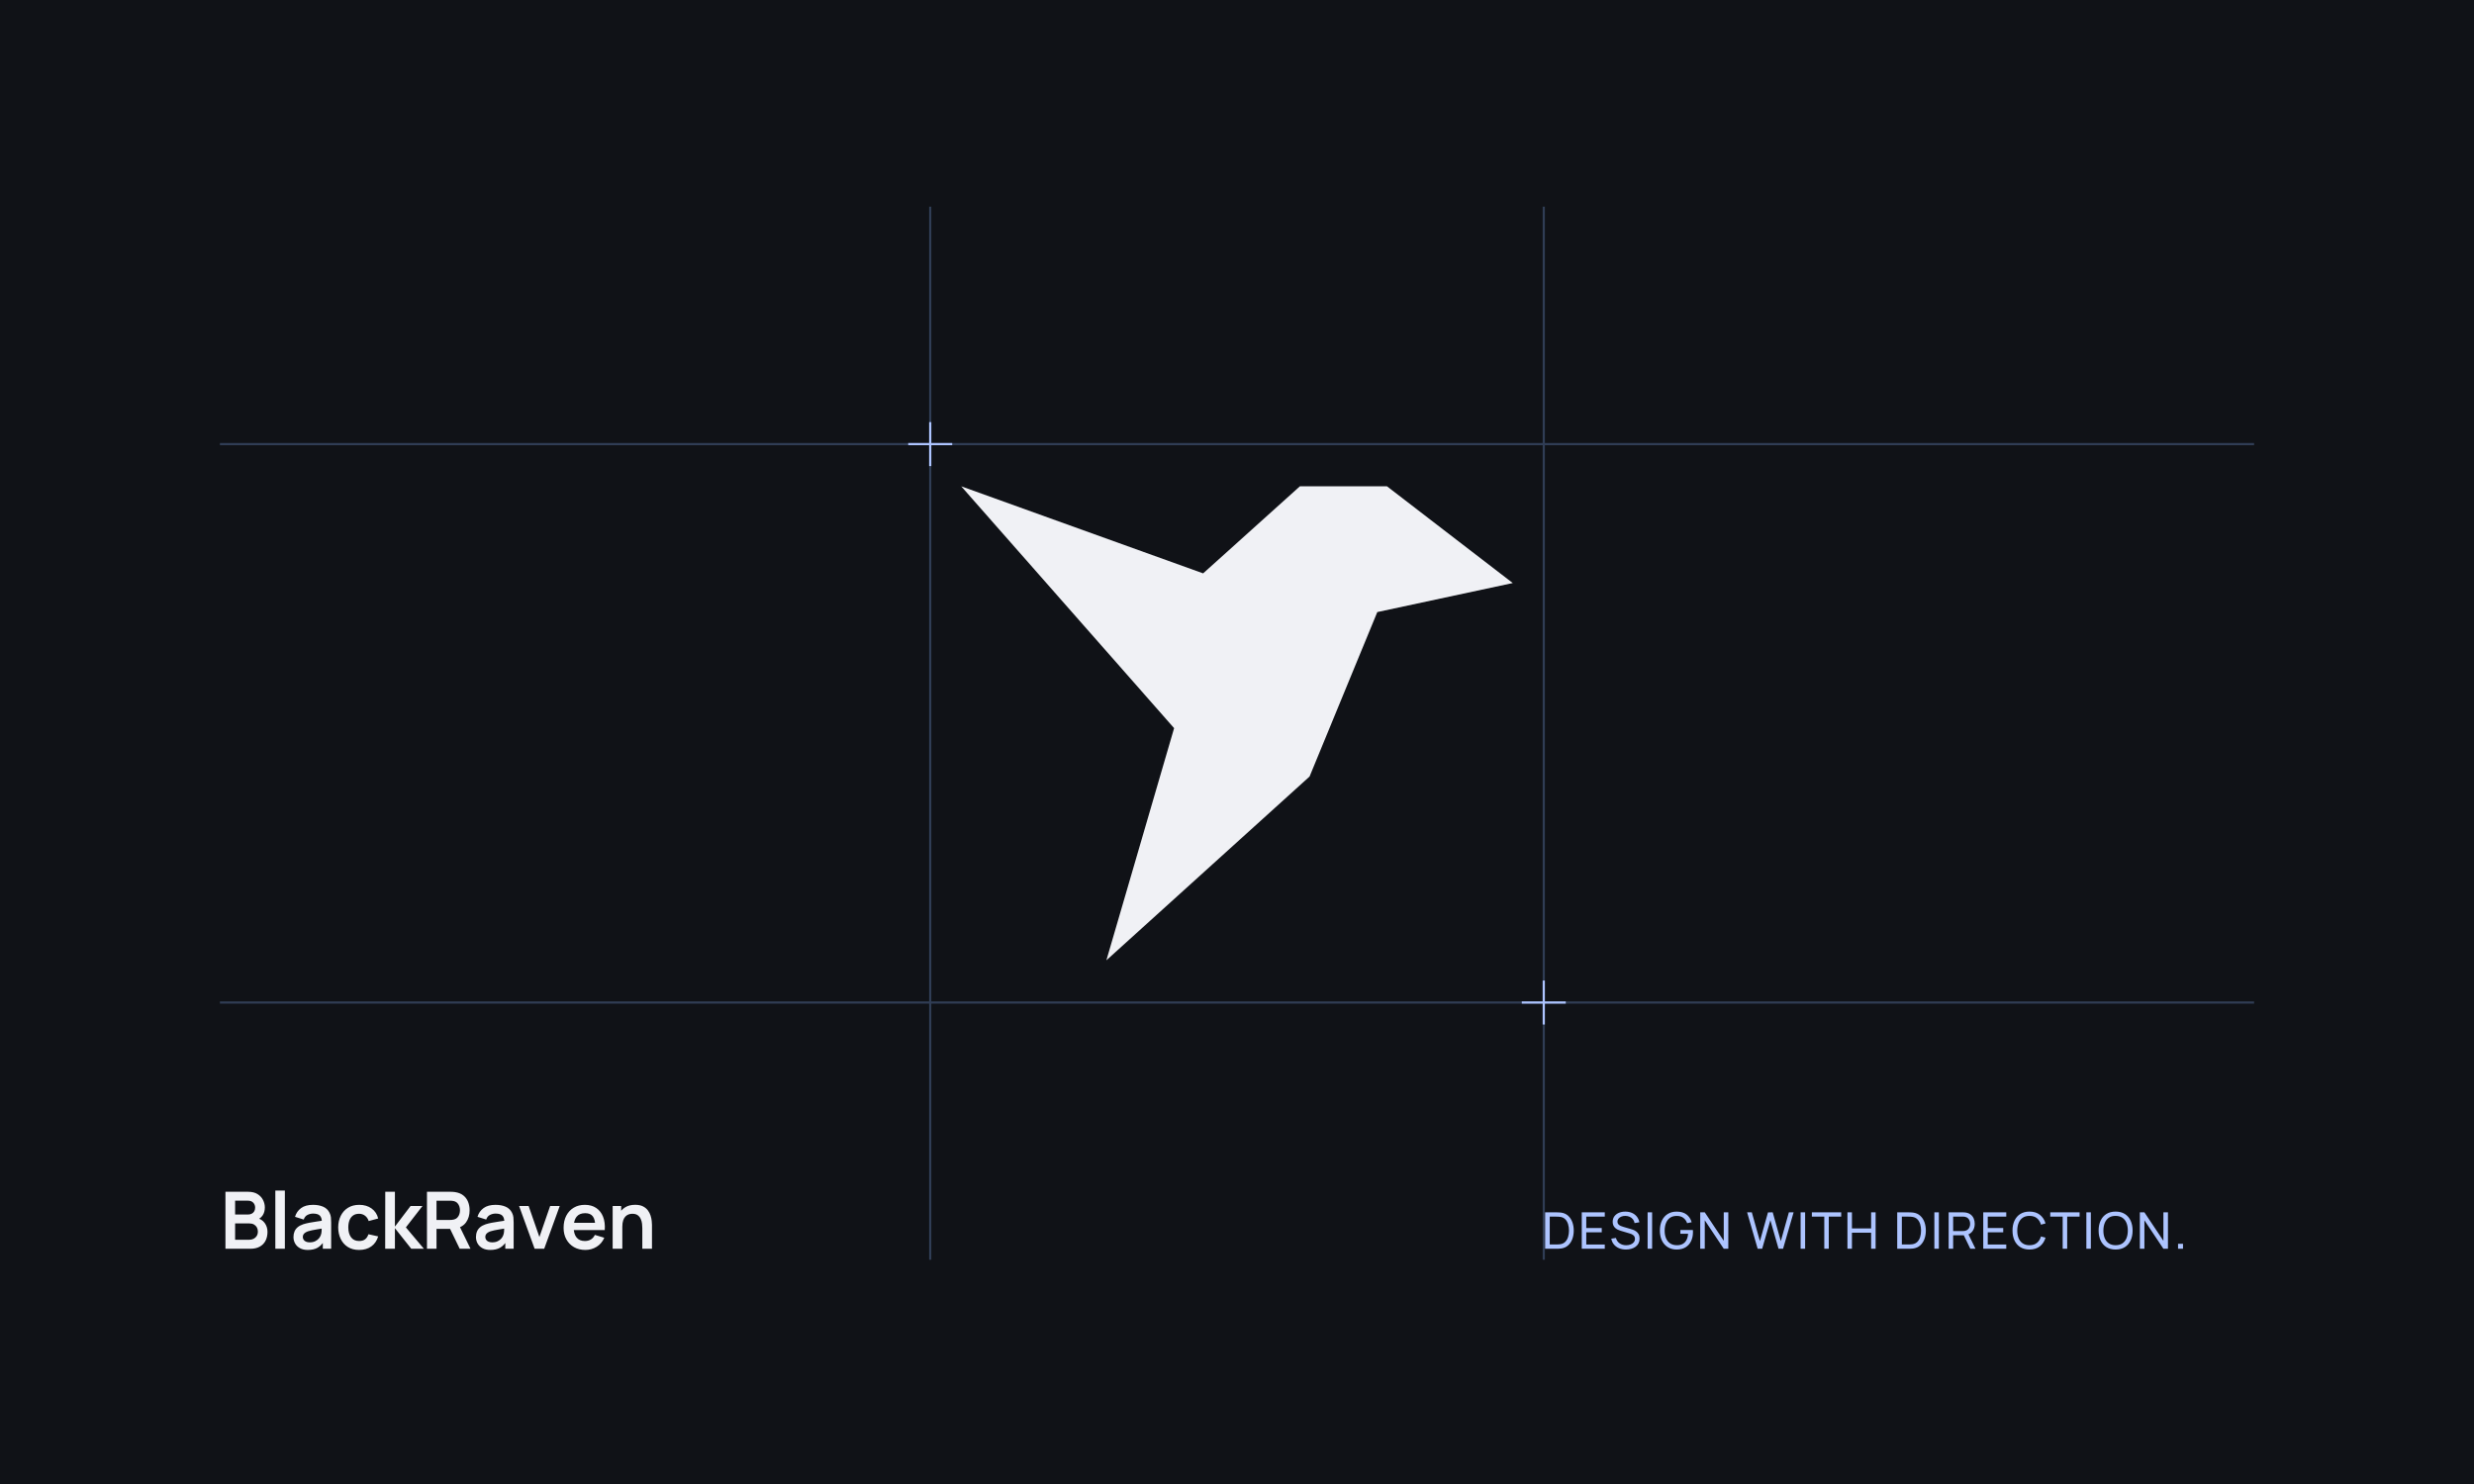
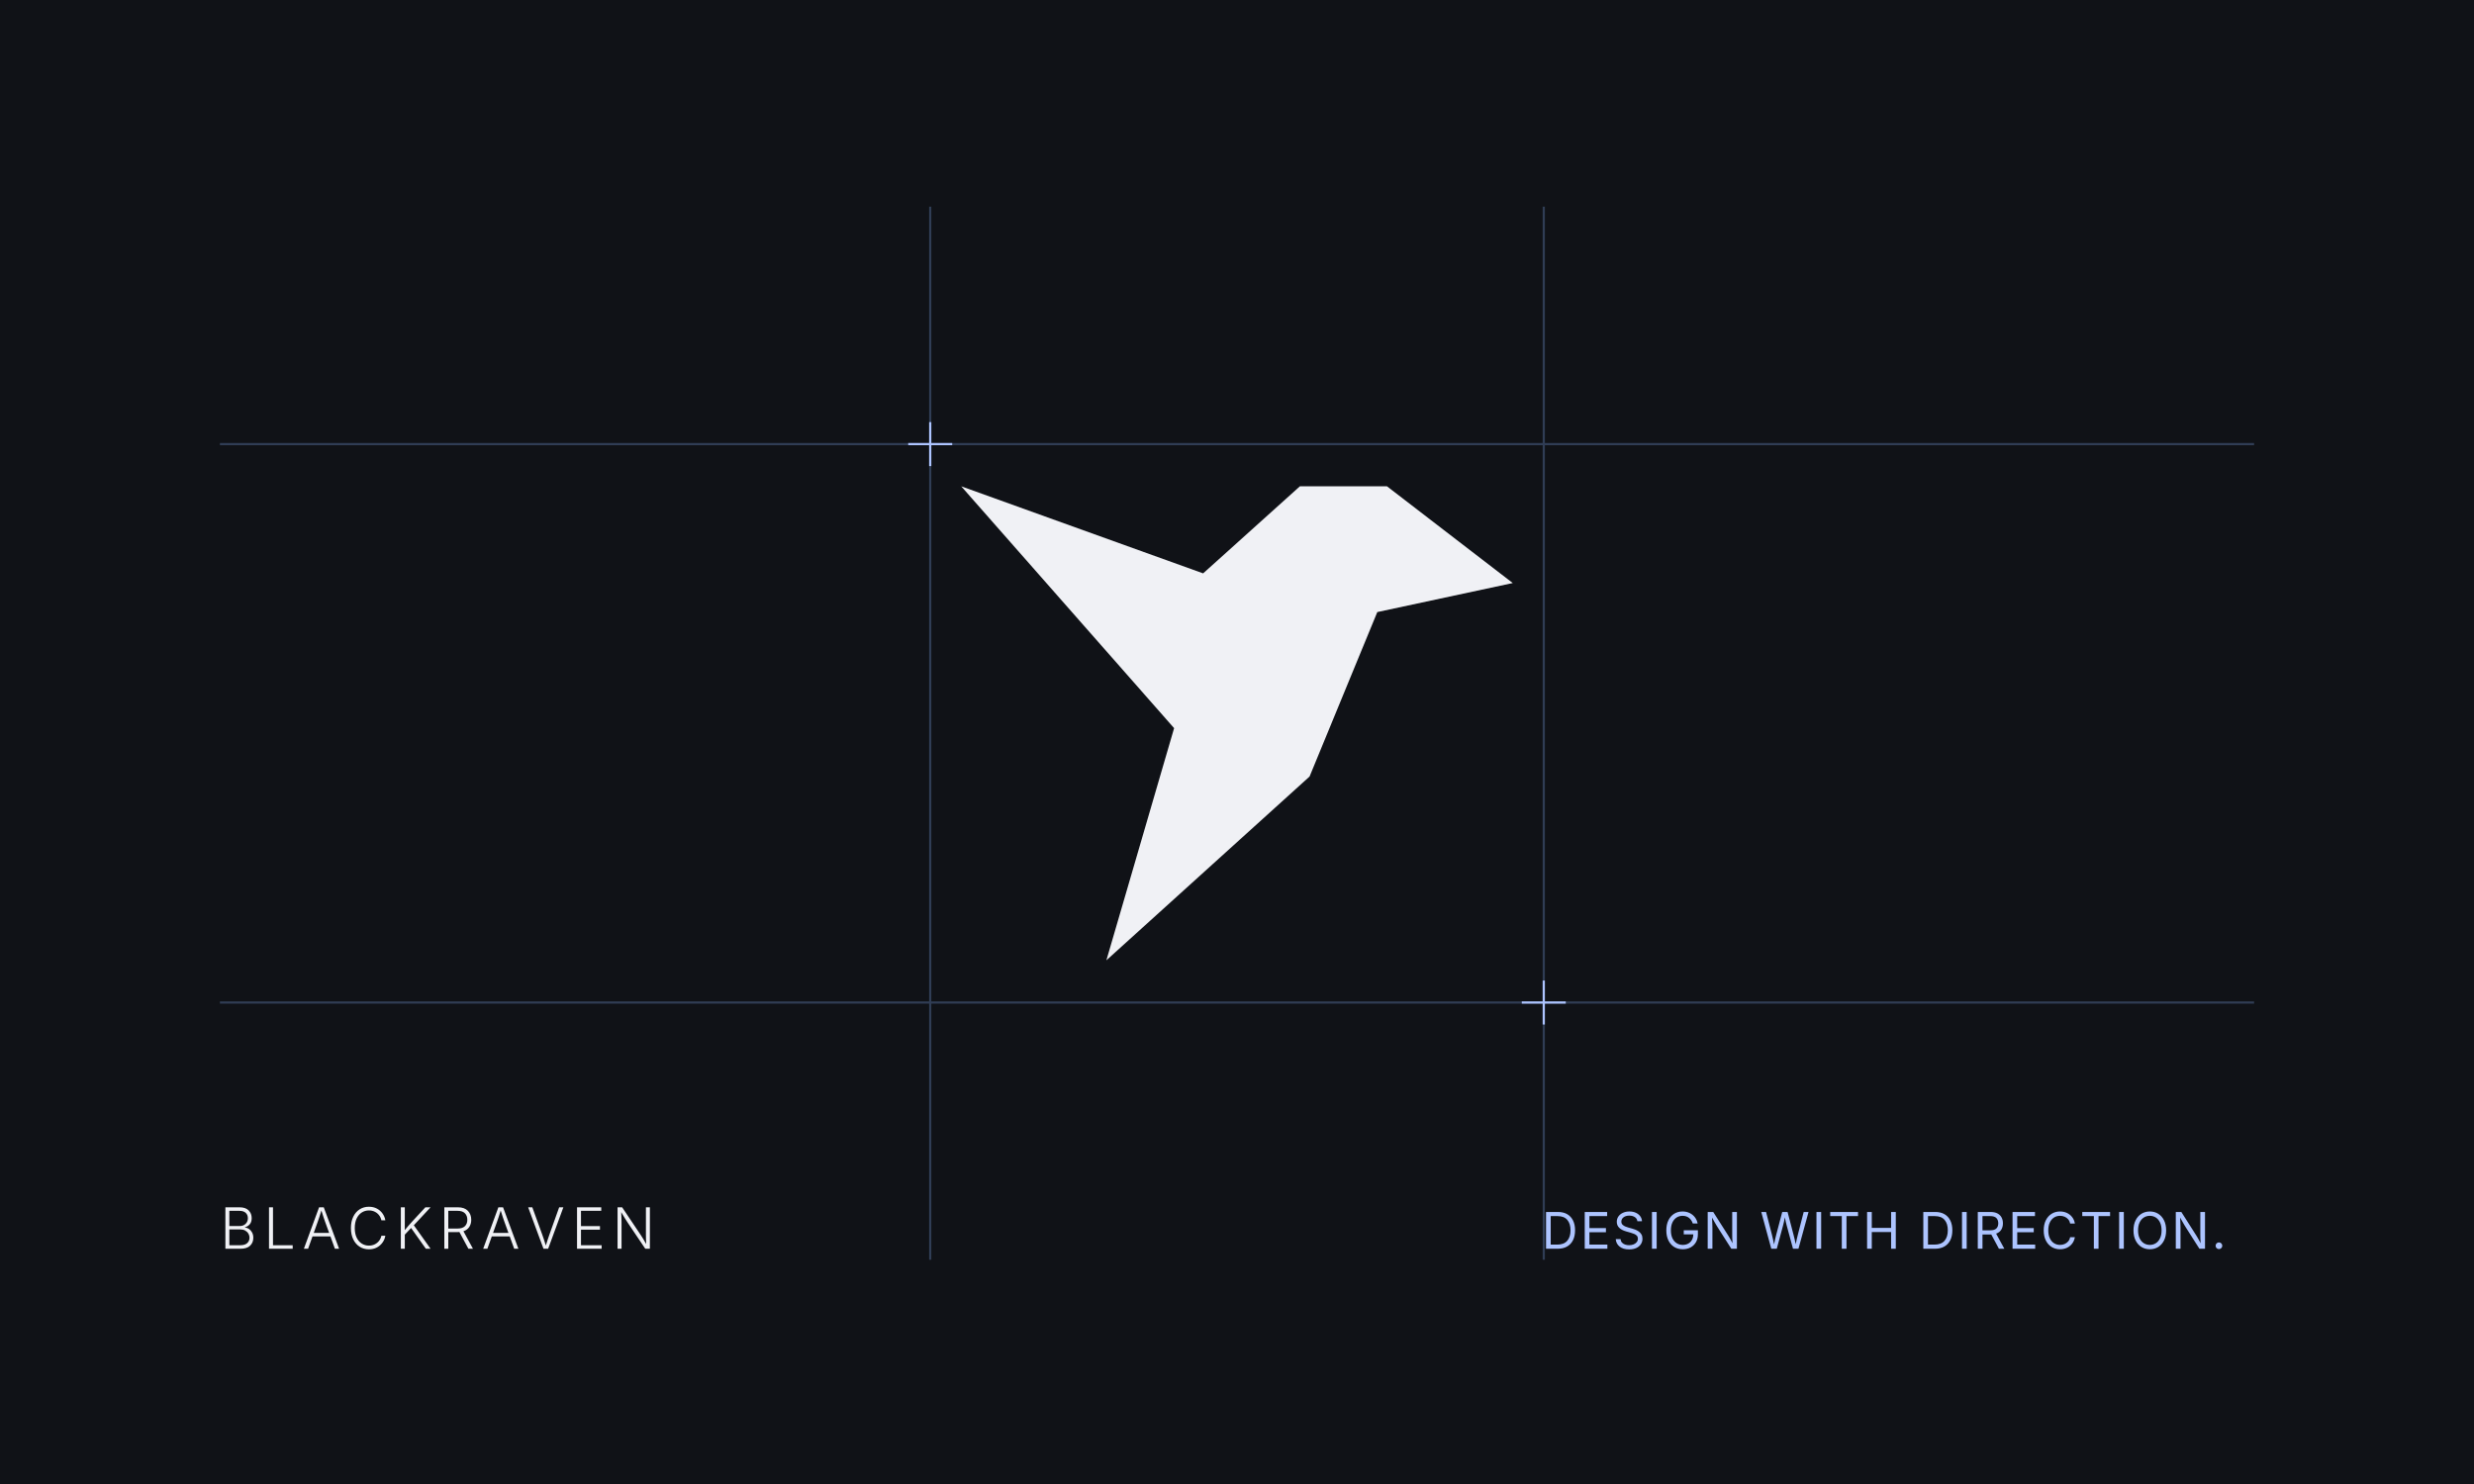
<svg xmlns="http://www.w3.org/2000/svg" width="1125" height="675" viewBox="0 0 1125 675" role="img" aria-label="By design business card front">
  <rect x="0" y="0" width="1125" height="675" rx="0" fill="#101217" />
  <path d="M100 202L1025 202" fill="none" stroke="#303D55" stroke-width="1" />
  <path d="M100 456L1025 456" fill="none" stroke="#303D55" stroke-width="1" />
  <path d="M423 94L423 573" fill="none" stroke="#303D55" stroke-width="1" />
  <path d="M702 94L702 573" fill="none" stroke="#303D55" stroke-width="1" />
  <path d="M413 202L433 202" fill="none" stroke="#ADC4FF" stroke-width="1" />
  <path d="M423 192L423 212" fill="none" stroke="#ADC4FF" stroke-width="1" />
  <path d="M692 456L712 456" fill="none" stroke="#ADC4FF" stroke-width="1" />
  <path d="M702 446L702 466" fill="none" stroke="#ADC4FF" stroke-width="1" />
  <path d="M437.1 221.2L547.1 260.8L591.1 221.2L630.7 221.2L687.9 265.2L626.3 278.4L595.5 353.2L503.1 436.8L533.9 331.2Z" fill="#F0F1F5" />
-   <path d="M113.842 568L102.52 568L102.52 542.08L112.798 542.08Q115.426 542.08 117.109 543.133Q118.792 544.186 119.611 545.824Q120.43 547.462 120.43 549.208L120.43 549.208Q120.43 551.35 119.413 552.844Q118.396 554.338 116.65 554.86L116.65 554.86L116.65 553.96Q119.098 554.518 120.367 556.282Q121.636 558.046 121.636 560.296L121.636 560.296Q121.636 562.6 120.754 564.328Q119.872 566.056 118.135 567.028Q116.398 568 113.842 568L113.842 568ZM106.912 556.48L106.912 563.914L113.302 563.914Q114.436 563.914 115.336 563.455Q116.236 562.996 116.749 562.159Q117.262 561.322 117.262 560.17L117.262 560.17Q117.262 559.126 116.812 558.298Q116.362 557.47 115.498 556.975Q114.634 556.48 113.428 556.48L113.428 556.48L106.912 556.48ZM106.912 546.13L106.912 552.43L112.744 552.43Q113.68 552.43 114.418 552.07Q115.156 551.71 115.588 551.008Q116.02 550.306 116.02 549.28L116.02 549.28Q116.02 547.93 115.156 547.03Q114.292 546.13 112.744 546.13L112.744 546.13L106.912 546.13ZM129.534 568L125.196 568L125.196 541.54L129.534 541.54L129.534 568ZM139.97 568.54L139.97 568.54Q137.864 568.54 136.406 567.739Q134.948 566.938 134.201 565.606Q133.454 564.274 133.454 562.672L133.454 562.672Q133.454 561.268 133.922 560.143Q134.39 559.018 135.362 558.199Q136.334 557.38 137.882 556.858L137.882 556.858Q139.052 556.48 140.627 556.174Q142.202 555.868 144.047 555.607Q145.892 555.346 147.908 555.04L147.908 555.04L146.36 555.922Q146.378 553.906 145.46 552.952Q144.542 551.998 142.364 551.998L142.364 551.998Q141.05 551.998 139.826 552.61Q138.602 553.222 138.116 554.716L138.116 554.716L134.156 553.474Q134.876 551.008 136.901 549.514Q138.926 548.02 142.364 548.02L142.364 548.02Q144.956 548.02 146.927 548.866Q148.898 549.712 149.852 551.638L149.852 551.638Q150.374 552.664 150.482 553.735Q150.59 554.806 150.59 556.066L150.59 556.066L150.59 568L146.792 568L146.792 563.788L147.422 564.472Q146.108 566.578 144.353 567.559Q142.598 568.54 139.97 568.54ZM140.834 565.084L140.834 565.084Q142.31 565.084 143.354 564.562Q144.398 564.04 145.019 563.284Q145.64 562.528 145.856 561.862L145.856 561.862Q146.198 561.034 146.243 559.963Q146.288 558.892 146.288 558.226L146.288 558.226L147.62 558.622Q145.658 558.928 144.254 559.162Q142.85 559.396 141.842 559.603Q140.834 559.81 140.06 560.062L140.06 560.062Q139.304 560.332 138.782 560.692Q138.26 561.052 137.981 561.52Q137.702 561.988 137.702 562.618L137.702 562.618Q137.702 563.338 138.062 563.887Q138.422 564.436 139.115 564.76Q139.808 565.084 140.834 565.084ZM163.312 568.54L163.312 568.54Q160.306 568.54 158.182 567.199Q156.058 565.858 154.933 563.536Q153.808 561.214 153.79 558.28L153.79 558.28Q153.808 555.292 154.969 552.979Q156.13 550.666 158.272 549.343Q160.414 548.02 163.366 548.02L163.366 548.02Q166.678 548.02 168.973 549.685Q171.268 551.35 171.97 554.23L171.97 554.23L167.65 555.4Q167.146 553.834 165.976 552.961Q164.806 552.088 163.312 552.088L163.312 552.088Q161.62 552.088 160.522 552.889Q159.424 553.69 158.902 555.094Q158.38 556.498 158.38 558.28L158.38 558.28Q158.38 561.052 159.622 562.762Q160.864 564.472 163.312 564.472L163.312 564.472Q165.04 564.472 166.039 563.68Q167.038 562.888 167.542 561.394L167.542 561.394L171.97 562.384Q171.07 565.354 168.82 566.947Q166.57 568.54 163.312 568.54ZM179.58 568L175.152 568L175.188 542.08L179.58 542.08L179.58 557.92L186.69 548.56L192.108 548.56L184.566 558.28L192.756 568L187.014 568L179.58 558.64L179.58 568ZM198.494 568L194.156 568L194.156 542.08L204.866 542.08Q205.244 542.08 205.838 542.107Q206.432 542.134 206.936 542.224L206.936 542.224Q209.186 542.566 210.653 543.718Q212.12 544.87 212.831 546.625Q213.542 548.38 213.542 550.522L213.542 550.522Q213.542 553.69 211.94 555.967Q210.338 558.244 207.026 558.784L207.026 558.784L205.172 558.946L198.494 558.946L198.494 568ZM213.956 568L209.042 568L203.93 557.452L208.34 556.48L213.956 568ZM198.494 546.148L198.494 554.896L204.686 554.896Q205.046 554.896 205.496 554.86Q205.946 554.824 206.324 554.716L206.324 554.716Q207.404 554.446 208.025 553.762Q208.646 553.078 208.907 552.214Q209.168 551.35 209.168 550.522L209.168 550.522Q209.168 549.694 208.907 548.821Q208.646 547.948 208.025 547.264Q207.404 546.58 206.324 546.31L206.324 546.31Q205.946 546.202 205.496 546.175Q205.046 546.148 204.686 546.148L204.686 546.148L198.494 546.148ZM222.952 568.54L222.952 568.54Q220.846 568.54 219.388 567.739Q217.93 566.938 217.183 565.606Q216.436 564.274 216.436 562.672L216.436 562.672Q216.436 561.268 216.904 560.143Q217.372 559.018 218.344 558.199Q219.316 557.38 220.864 556.858L220.864 556.858Q222.034 556.48 223.609 556.174Q225.184 555.868 227.029 555.607Q228.874 555.346 230.89 555.04L230.89 555.04L229.342 555.922Q229.36 553.906 228.442 552.952Q227.524 551.998 225.346 551.998L225.346 551.998Q224.032 551.998 222.808 552.61Q221.584 553.222 221.098 554.716L221.098 554.716L217.138 553.474Q217.858 551.008 219.883 549.514Q221.908 548.02 225.346 548.02L225.346 548.02Q227.938 548.02 229.909 548.866Q231.88 549.712 232.834 551.638L232.834 551.638Q233.356 552.664 233.464 553.735Q233.572 554.806 233.572 556.066L233.572 556.066L233.572 568L229.774 568L229.774 563.788L230.404 564.472Q229.09 566.578 227.335 567.559Q225.58 568.54 222.952 568.54ZM223.816 565.084L223.816 565.084Q225.292 565.084 226.336 564.562Q227.38 564.04 228.001 563.284Q228.622 562.528 228.838 561.862L228.838 561.862Q229.18 561.034 229.225 559.963Q229.27 558.892 229.27 558.226L229.27 558.226L230.602 558.622Q228.64 558.928 227.236 559.162Q225.832 559.396 224.824 559.603Q223.816 559.81 223.042 560.062L223.042 560.062Q222.286 560.332 221.764 560.692Q221.242 561.052 220.963 561.52Q220.684 561.988 220.684 562.618L220.684 562.618Q220.684 563.338 221.044 563.887Q221.404 564.436 222.097 564.76Q222.79 565.084 223.816 565.084ZM247.464 568L243.108 568L236.052 548.56L240.39 548.56L245.286 562.654L250.164 548.56L254.52 548.56L247.464 568ZM266.198 568.54L266.198 568.54Q263.246 568.54 261.014 567.262Q258.782 565.984 257.531 563.716Q256.28 561.448 256.28 558.496L256.28 558.496Q256.28 555.31 257.504 552.961Q258.728 550.612 260.906 549.316Q263.084 548.02 265.946 548.02L265.946 548.02Q268.97 548.02 271.085 549.433Q273.2 550.846 274.226 553.42Q275.252 555.994 275 559.486L275 559.486L270.698 559.486L270.698 557.902Q270.68 554.734 269.582 553.276Q268.484 551.818 266.126 551.818L266.126 551.818Q263.462 551.818 262.166 553.465Q260.87 555.112 260.87 558.28L260.87 558.28Q260.87 561.232 262.166 562.852Q263.462 564.472 265.946 564.472L265.946 564.472Q267.548 564.472 268.709 563.761Q269.87 563.05 270.5 561.7L270.5 561.7L274.784 562.996Q273.668 565.624 271.337 567.082Q269.006 568.54 266.198 568.54ZM272.876 559.486L259.502 559.486L259.502 556.21L272.876 556.21L272.876 559.486ZM296.47 568L292.078 568L292.078 558.64Q292.078 557.722 291.952 556.606Q291.826 555.49 291.367 554.455Q290.908 553.42 289.999 552.754Q289.09 552.088 287.542 552.088L287.542 552.088Q286.714 552.088 285.904 552.358Q285.094 552.628 284.437 553.285Q283.78 553.942 283.384 555.085Q282.988 556.228 282.988 558.01L282.988 558.01L280.414 556.912Q280.414 554.428 281.377 552.412Q282.34 550.396 284.212 549.199Q286.084 548.002 288.82 548.002L288.82 548.002Q290.98 548.002 292.384 548.722Q293.788 549.442 294.616 550.558Q295.444 551.674 295.84 552.934Q296.236 554.194 296.353 555.319Q296.47 556.444 296.47 557.146L296.47 557.146L296.47 568ZM282.988 568L278.596 568L278.596 548.56L282.466 548.56L282.466 554.59L282.988 554.59L282.988 568Z" fill="#F0F1F5" />
-   <path d="M707.716 568L702.61 568L702.61 551.44L707.716 551.44Q707.969 551.44 708.602 551.452Q709.234 551.463 709.809 551.544L709.809 551.544Q711.73 551.797 713.023 552.941Q714.317 554.085 714.973 555.845Q715.628 557.604 715.628 559.72L715.628 559.72Q715.628 561.836 714.973 563.596Q714.317 565.355 713.023 566.499Q711.73 567.644 709.809 567.897L709.809 567.897Q709.234 567.966 708.596 567.983Q707.958 568 707.716 568L707.716 568ZM704.715 553.395L704.715 566.045L707.716 566.045Q708.153 566.045 708.694 566.016Q709.234 565.988 709.637 565.919L709.637 565.919Q710.994 565.666 711.833 564.78Q712.673 563.895 713.064 562.572Q713.455 561.25 713.455 559.72L713.455 559.72Q713.455 558.156 713.058 556.834Q712.661 555.511 711.822 554.637Q710.982 553.763 709.637 553.522L709.637 553.522Q709.234 553.441 708.682 553.418Q708.13 553.395 707.716 553.395L707.716 553.395L704.715 553.395ZM729.738 568L719.273 568L719.273 551.44L729.738 551.44L729.738 553.384L721.32 553.384L721.32 558.57L728.358 558.57L728.358 560.514L721.32 560.514L721.32 566.057L729.738 566.057L729.738 568ZM739.375 568.345L739.375 568.345Q737.615 568.345 736.206 567.747Q734.798 567.149 733.883 566.039Q732.969 564.93 732.693 563.412L732.693 563.412L734.809 563.078Q735.212 564.642 736.482 565.522Q737.753 566.402 739.478 566.402L739.478 566.402Q740.594 566.402 741.496 566.051Q742.399 565.7 742.928 565.045Q743.457 564.389 743.457 563.492L743.457 563.492Q743.457 562.94 743.267 562.543Q743.078 562.147 742.75 561.865Q742.422 561.583 742.008 561.388Q741.594 561.192 741.146 561.066L741.146 561.066L736.925 559.812Q736.235 559.605 735.591 559.289Q734.947 558.973 734.441 558.495Q733.935 558.018 733.636 557.345Q733.337 556.673 733.337 555.753L733.337 555.753Q733.337 554.281 734.102 553.24Q734.867 552.199 736.178 551.647Q737.489 551.095 739.133 551.107L739.133 551.107Q740.801 551.118 742.117 551.699Q743.434 552.28 744.302 553.361Q745.171 554.442 745.47 555.948L745.47 555.948L743.296 556.328Q743.124 555.316 742.531 554.585Q741.939 553.855 741.054 553.458Q740.168 553.062 739.11 553.05L739.11 553.05Q738.098 553.039 737.282 553.372Q736.465 553.706 735.982 554.298Q735.499 554.89 735.499 555.661L735.499 555.661Q735.499 556.42 735.936 556.885Q736.373 557.351 737.011 557.621Q737.65 557.892 738.259 558.064L738.259 558.064L741.41 558.973Q741.951 559.122 742.658 559.387Q743.365 559.651 744.032 560.128Q744.699 560.606 745.136 561.393Q745.573 562.181 745.573 563.377L745.573 563.377Q745.573 564.573 745.096 565.505Q744.619 566.436 743.768 567.063Q742.917 567.69 741.79 568.017Q740.663 568.345 739.375 568.345ZM751.265 568L749.218 568L749.218 551.44L751.265 551.44L751.265 568ZM762.42 568.345L762.42 568.345Q760.718 568.345 759.315 567.747Q757.912 567.149 756.9 566.028Q755.888 564.907 755.341 563.314Q754.795 561.721 754.795 559.72L754.795 559.72Q754.795 557.075 755.738 555.143Q756.681 553.211 758.395 552.159Q760.108 551.107 762.42 551.107L762.42 551.107Q765.203 551.107 766.905 552.4Q768.607 553.694 769.251 555.937L769.251 555.937L767.181 556.362Q766.663 554.856 765.479 553.959Q764.294 553.062 762.523 553.062L762.523 553.062Q760.672 553.05 759.447 553.884Q758.222 554.718 757.601 556.224Q756.98 557.731 756.969 559.72L756.969 559.72Q756.957 561.698 757.578 563.193Q758.199 564.688 759.435 565.533Q760.672 566.379 762.523 566.39L762.523 566.39Q764.122 566.402 765.214 565.781Q766.307 565.16 766.905 563.987Q767.503 562.814 767.629 561.169L767.629 561.169L764.11 561.169L764.11 559.479L769.791 559.479Q769.826 559.709 769.831 560.025Q769.837 560.341 769.837 560.456L769.837 560.456Q769.837 562.722 768.992 564.51Q768.147 566.298 766.496 567.322Q764.846 568.345 762.42 568.345ZM775.207 568L773.137 568L773.137 551.44L775.207 551.44L783.844 564.378L783.844 551.44L785.914 551.44L785.914 568L783.844 568L775.207 555.051L775.207 568ZM801.311 568L799.264 568L794.469 551.44L796.608 551.44L800.288 564.539L803.956 551.452L806.107 551.44L809.787 564.539L813.455 551.44L815.606 551.44L810.81 568L808.763 568L805.037 555.017L801.311 568ZM820.838 568L818.791 568L818.791 551.44L820.838 551.44L820.838 568ZM831.601 568L829.554 568L829.554 553.384L823.908 553.384L823.908 551.44L837.248 551.44L837.248 553.384L831.601 553.384L831.601 568ZM842.135 568L840.088 568L840.088 551.44L842.135 551.44L842.135 558.743L850.852 558.743L850.852 551.44L852.899 551.44L852.899 568L850.852 568L850.852 560.686L842.135 560.686L842.135 568ZM867.825 568L862.719 568L862.719 551.44L867.825 551.44Q868.078 551.44 868.71 551.452Q869.343 551.463 869.917 551.544L869.917 551.544Q871.838 551.797 873.132 552.941Q874.426 554.085 875.081 555.845Q875.737 557.604 875.737 559.72L875.737 559.72Q875.737 561.836 875.081 563.596Q874.426 565.355 873.132 566.499Q871.838 567.644 869.917 567.897L869.917 567.897Q869.343 567.966 868.704 567.983Q868.066 568 867.825 568L867.825 568ZM864.823 553.395L864.823 566.045L867.825 566.045Q868.262 566.045 868.802 566.016Q869.343 565.988 869.745 565.919L869.745 565.919Q871.102 565.666 871.941 564.78Q872.781 563.895 873.172 562.572Q873.563 561.25 873.563 559.72L873.563 559.72Q873.563 558.156 873.166 556.834Q872.769 555.511 871.93 554.637Q871.09 553.763 869.745 553.522L869.745 553.522Q869.343 553.441 868.791 553.418Q868.238 553.395 867.825 553.395L867.825 553.395L864.823 553.395ZM881.658 568L879.612 568L879.612 551.44L881.658 551.44L881.658 568ZM888.156 568L886.108 568L886.108 551.44L892.652 551.44Q892.893 551.44 893.227 551.457Q893.56 551.475 893.871 551.532L893.871 551.532Q895.216 551.739 896.131 552.452Q897.045 553.165 897.505 554.252Q897.965 555.339 897.965 556.661L897.965 556.661Q897.965 558.582 896.964 559.99Q895.964 561.399 894.032 561.756L894.032 561.756L893.25 561.882L888.156 561.882L888.156 568ZM898.31 568L895.964 568L892.698 561.261L894.722 560.64L898.31 568ZM888.156 553.384L888.156 559.939L892.583 559.939Q892.801 559.939 893.083 559.916Q893.365 559.893 893.618 559.835L893.618 559.835Q894.411 559.651 894.912 559.162Q895.412 558.674 895.642 558.012Q895.872 557.351 895.872 556.661L895.872 556.661Q895.872 555.971 895.642 555.31Q895.412 554.649 894.912 554.154Q894.411 553.66 893.618 553.487L893.618 553.487Q893.365 553.418 893.083 553.401Q892.801 553.384 892.583 553.384L892.583 553.384L888.156 553.384ZM912.305 568L901.84 568L901.84 551.44L912.305 551.44L912.305 553.384L903.887 553.384L903.887 558.57L910.925 558.57L910.925 560.514L903.887 560.514L903.887 566.057L912.305 566.057L912.305 568ZM922.873 568.345L922.873 568.345Q920.401 568.345 918.676 567.253Q916.95 566.16 916.048 564.217Q915.145 562.273 915.145 559.72L915.145 559.72Q915.145 557.167 916.048 555.224Q916.95 553.28 918.676 552.188Q920.401 551.095 922.873 551.095L922.873 551.095Q925.748 551.095 927.605 552.556Q929.463 554.016 930.164 556.489L930.164 556.489L928.083 557.041Q927.576 555.189 926.277 554.12Q924.978 553.05 922.873 553.05L922.873 553.05Q921.022 553.05 919.791 553.89Q918.56 554.729 917.94 556.23Q917.319 557.731 917.307 559.72L917.307 559.72Q917.296 561.698 917.916 563.199Q918.537 564.7 919.779 565.545Q921.022 566.39 922.873 566.39L922.873 566.39Q924.978 566.39 926.277 565.315Q927.576 564.24 928.083 562.4L928.083 562.4L930.164 562.952Q929.463 565.413 927.605 566.879Q925.748 568.345 922.873 568.345ZM940.007 568L937.96 568L937.96 553.384L932.314 553.384L932.314 551.44L945.654 551.44L945.654 553.384L940.007 553.384L940.007 568ZM950.771 568L948.724 568L948.724 551.44L950.771 551.44L950.771 568ZM962.029 568.345L962.029 568.345Q959.556 568.345 957.831 567.253Q956.106 566.16 955.204 564.217Q954.301 562.273 954.301 559.72L954.301 559.72Q954.301 557.167 955.204 555.224Q956.106 553.28 957.831 552.188Q959.556 551.095 962.029 551.095L962.029 551.095Q964.513 551.095 966.238 552.188Q967.963 553.28 968.86 555.224Q969.757 557.167 969.757 559.72L969.757 559.72Q969.757 562.273 968.86 564.217Q967.963 566.16 966.238 567.253Q964.513 568.345 962.029 568.345ZM962.029 566.39L962.029 566.39Q963.88 566.402 965.117 565.556Q966.353 564.711 966.968 563.205Q967.583 561.698 967.583 559.72L967.583 559.72Q967.583 557.731 966.968 556.236Q966.353 554.741 965.117 553.901Q963.88 553.062 962.029 553.05L962.029 553.05Q960.177 553.039 958.953 553.878Q957.728 554.718 957.107 556.224Q956.486 557.731 956.474 559.72L956.474 559.72Q956.463 561.698 957.084 563.193Q957.705 564.688 958.941 565.533Q960.177 566.379 962.029 566.39ZM975.127 568L973.057 568L973.057 551.44L975.127 551.44L983.763 564.378L983.763 551.44L985.833 551.44L985.833 568L983.763 568L975.127 555.051L975.127 568ZM992.675 568L990.421 568L990.421 565.746L992.675 565.746L992.675 568Z" fill="#ADC4FF" />
+   <path d="M109.264 568L102.493 568L102.493 549.142L108.91 549.142Q111.669 549.142 113.061 550.547Q114.453 551.952 114.453 554.065L114.453 554.065Q114.453 555.837 113.586 556.85Q112.72 557.862 111.441 558.191L111.441 558.191L111.441 558.343Q112.34 558.407 113.2 558.982Q114.061 559.558 114.624 560.59Q115.188 561.621 115.188 563.039L115.188 563.039Q115.188 565.19 113.745 566.595Q112.302 568 109.264 568L109.264 568ZM104.29 559.204L104.29 566.393L109.226 566.393Q111.378 566.393 112.416 565.437Q113.454 564.482 113.454 563.026L113.454 563.026Q113.454 561.963 112.935 561.096Q112.416 560.229 111.486 559.716Q110.555 559.204 109.302 559.204L109.302 559.204L104.29 559.204ZM104.29 550.75L104.29 557.66L109.037 557.66Q110.695 557.66 111.707 556.647Q112.72 555.635 112.72 554.103L112.72 554.103Q112.72 552.623 111.751 551.686Q110.783 550.75 108.872 550.75L108.872 550.75L104.29 550.75ZM133.097 568L122.326 568L122.326 549.142L124.136 549.142L124.136 566.393L133.097 566.393L133.097 568ZM140.096 568L138.185 568L145.095 549.142L147.221 549.142L154.195 568L152.297 568L150.259 562.393L142.096 562.393L140.096 568ZM144.5 555.673L142.665 560.799L149.677 560.799L147.816 555.673Q147.475 554.736 147.07 553.509Q146.665 552.281 146.146 550.598L146.146 550.598Q145.639 552.294 145.228 553.534Q144.817 554.774 144.5 555.673L144.5 555.673ZM167.75 568.253L167.75 568.253Q165.371 568.253 163.523 567.063Q161.675 565.874 160.625 563.703Q159.574 561.533 159.574 558.584L159.574 558.584Q159.574 555.622 160.625 553.445Q161.675 551.268 163.523 550.079Q165.371 548.889 167.75 548.889L167.75 548.889Q169.763 548.889 171.338 549.705Q172.914 550.522 173.92 551.92Q174.926 553.319 175.23 555.065L175.23 555.065L173.433 555.065Q173.167 553.774 172.383 552.756Q171.598 551.737 170.414 551.155Q169.231 550.572 167.75 550.572L167.75 550.572Q165.978 550.572 164.517 551.496Q163.055 552.42 162.188 554.205Q161.321 555.989 161.321 558.584L161.321 558.584Q161.321 561.178 162.194 562.963Q163.068 564.747 164.523 565.659Q165.978 566.57 167.75 566.57L167.75 566.57Q169.231 566.57 170.414 565.981Q171.598 565.393 172.383 564.374Q173.167 563.355 173.433 562.077L173.433 562.077L175.23 562.077Q174.939 563.798 173.933 565.197Q172.927 566.595 171.351 567.424Q169.775 568.253 167.75 568.253ZM184.077 568L182.28 568L182.28 549.142L184.077 549.142L184.077 555.685L184.065 559.52Q184.925 558.457 185.78 557.47Q186.634 556.483 187.57 555.47L187.57 555.47L193.43 549.142L195.797 549.142L188.178 557.318L195.797 568L193.658 568L186.938 558.546L184.077 561.583L184.077 568ZM203.847 568L202.05 568L202.05 549.142L208.201 549.142Q211.2 549.142 212.744 550.737Q214.288 552.332 214.288 554.825L214.288 554.825Q214.288 556.711 213.39 558.084Q212.491 559.457 210.745 560.039L210.745 560.039L215.073 568L212.997 568L208.909 560.394Q208.568 560.419 208.213 560.419L208.213 560.419L203.847 560.419L203.847 568ZM203.847 550.75L203.847 558.799L208.137 558.799Q210.327 558.799 211.415 557.723Q212.504 556.647 212.504 554.825L212.504 554.825Q212.504 552.977 211.415 551.863Q210.327 550.75 208.125 550.75L208.125 550.75L203.847 550.75ZM221.629 568L219.718 568L226.629 549.142L228.755 549.142L235.728 568L233.83 568L231.792 562.393L223.629 562.393L221.629 568ZM226.034 555.673L224.199 560.799L231.21 560.799L229.35 555.673Q229.008 554.736 228.603 553.509Q228.198 552.281 227.679 550.598L227.679 550.598Q227.173 552.294 226.761 553.534Q226.35 554.774 226.034 555.673L226.034 555.673ZM249.258 568L247.145 568L240.171 549.142L242.057 549.142L246.537 561.469Q246.866 562.368 247.284 563.621Q247.702 564.874 248.208 566.532L248.208 566.532Q248.727 564.836 249.138 563.602Q249.55 562.368 249.866 561.469L249.866 561.469L254.27 549.142L256.181 549.142L249.258 568ZM273.584 568L262.396 568L262.396 549.142L273.407 549.142L273.407 550.75L264.193 550.75L264.193 557.71L272.825 557.71L272.825 559.318L264.193 559.318L264.193 566.393L273.584 566.393L273.584 568ZM282.634 568L280.824 568L280.824 549.142L282.9 549.142L291.493 561.95Q291.962 562.659 292.582 563.665Q293.202 564.671 293.847 565.861L293.847 565.861Q293.771 564.621 293.746 563.532Q293.721 562.444 293.721 561.621L293.721 561.621L293.721 549.142L295.518 549.142L295.518 568L293.43 568L285.406 556.078Q284.747 555.103 284.102 554.04Q283.457 552.977 282.482 551.344L282.482 551.344Q282.545 552.863 282.59 554.084Q282.634 555.306 282.634 556.065L282.634 556.065L282.634 568Z" fill="#F0F1F5" />
+   <path d="M708.244 568L708.244 568L703.021 568L703.021 551.267L708.457 551.267Q710.905 551.267 712.64 552.266Q714.375 553.266 715.302 555.135Q716.229 557.005 716.229 559.6L716.229 559.6Q716.229 562.216 715.296 564.097Q714.364 565.979 712.579 566.989Q710.793 568 708.244 568ZM705.155 553.153L705.155 566.113L708.109 566.113Q711.164 566.113 712.663 564.378Q714.162 562.643 714.162 559.6L714.162 559.6Q714.162 556.579 712.691 554.866Q711.22 553.153 708.311 553.153L708.311 553.153L705.155 553.153ZM730.918 568L720.62 568L720.62 551.267L730.817 551.267L730.817 553.153L722.754 553.153L722.754 558.611L730.267 558.611L730.267 560.498L722.754 560.498L722.754 566.113L730.918 566.113L730.918 568ZM740.802 568.292L740.802 568.292Q738.084 568.292 736.478 567.006Q734.872 565.72 734.726 563.62L734.726 563.62L736.916 563.62Q737.006 564.563 737.556 565.176Q738.106 565.788 738.966 566.085Q739.825 566.383 740.802 566.383L740.802 566.383Q741.936 566.383 742.84 566.012Q743.744 565.642 744.272 564.968Q744.8 564.294 744.8 563.407L744.8 563.407Q744.8 562.598 744.345 562.093Q743.89 561.587 743.138 561.262Q742.385 560.936 741.487 560.689L741.487 560.689L739.465 560.116Q737.444 559.543 736.321 558.477Q735.198 557.41 735.198 555.748L735.198 555.748Q735.198 554.333 735.961 553.271Q736.725 552.21 738.028 551.626Q739.331 551.042 740.948 551.042L740.948 551.042Q742.599 551.042 743.868 551.626Q745.137 552.21 745.872 553.215Q746.608 554.22 746.653 555.489L746.653 555.489L744.564 555.489Q744.418 554.265 743.396 553.597Q742.374 552.929 740.88 552.929L740.88 552.929Q739.252 552.929 738.264 553.698Q737.275 554.467 737.275 555.646L737.275 555.646Q737.275 556.522 737.82 557.056Q738.365 557.589 739.112 557.887Q739.858 558.185 740.465 558.353L740.465 558.353L742.138 558.813Q742.812 558.993 743.626 559.308Q744.44 559.622 745.182 560.144Q745.923 560.667 746.4 561.469Q746.877 562.272 746.877 563.44L746.877 563.44Q746.877 564.811 746.164 565.911Q745.451 567.012 744.092 567.652Q742.733 568.292 740.802 568.292ZM751.202 551.267L753.335 551.267L753.335 568L751.202 568L751.202 551.267ZM765.218 568.225L765.218 568.225Q762.983 568.225 761.298 567.18Q759.614 566.136 758.67 564.21Q757.727 562.284 757.727 559.645L757.727 559.645Q757.727 556.983 758.67 555.057Q759.614 553.131 761.276 552.086Q762.938 551.042 765.083 551.042L765.083 551.042Q766.857 551.042 768.301 551.733Q769.744 552.423 770.698 553.653Q771.653 554.883 771.956 556.511L771.956 556.511L769.755 556.511Q769.238 554.905 768.053 553.962Q766.869 553.019 765.094 553.019L765.094 553.019Q763.623 553.019 762.421 553.777Q761.22 554.535 760.512 556.011Q759.805 557.488 759.805 559.645L759.805 559.645Q759.805 561.778 760.518 563.25Q761.231 564.721 762.455 565.484Q763.679 566.248 765.218 566.248L765.218 566.248Q766.61 566.248 767.677 565.664Q768.744 565.08 769.356 564.002Q769.968 562.924 769.991 561.453L769.991 561.453L765.656 561.453L765.656 559.588L772.08 559.588L772.08 561.419Q772.08 563.497 771.192 565.024Q770.305 566.551 768.761 567.388Q767.217 568.225 765.218 568.225ZM778.684 568L776.539 568L776.539 551.267L779.054 551.267L785.86 561.969Q786.197 562.508 786.73 563.424Q787.264 564.339 787.836 565.473L787.836 565.473Q787.735 564.26 787.713 563.233Q787.69 562.205 787.69 561.531L787.69 561.531L787.69 551.267L789.824 551.267L789.824 568L787.286 568L781.222 558.477Q780.84 557.881 780.464 557.252Q780.087 556.624 779.627 555.804Q779.167 554.984 778.515 553.827L778.515 553.827Q778.583 555.433 778.633 556.64Q778.684 557.848 778.684 558.454L778.684 558.454L778.684 568ZM807.951 568L805.458 568L800.898 551.267L803.077 551.267L805.728 561.531Q805.997 562.609 806.244 563.721Q806.491 564.833 806.716 566.012L806.716 566.012Q806.94 564.833 807.188 563.721Q807.435 562.609 807.727 561.531L807.727 561.531L810.433 551.267L812.859 551.267L815.543 561.531Q816.104 563.631 816.565 565.945L816.565 565.945Q816.778 564.788 817.031 563.693Q817.284 562.598 817.553 561.531L817.553 561.531L820.192 551.267L822.394 551.267L817.812 568L815.33 568L812.455 557.398Q812.241 556.601 812.033 555.691Q811.826 554.782 811.635 553.681L811.635 553.681Q811.444 554.703 811.253 555.596Q811.062 556.489 810.815 557.398L810.815 557.398L807.951 568ZM825.999 551.267L828.133 551.267L828.133 568L825.999 568L825.999 551.267ZM837.522 553.153L832.255 553.153L832.255 551.267L844.9 551.267L844.9 553.153L839.656 553.153L839.656 568L837.522 568L837.522 553.153ZM851.156 568L849.022 568L849.022 551.267L851.156 551.267L851.156 558.499L859.938 558.499L859.938 551.267L862.072 551.267L862.072 568L859.938 568L859.938 560.386L851.156 560.386L851.156 568ZM879.806 568L879.806 568L874.584 568L874.584 551.267L880.02 551.267Q882.468 551.267 884.203 552.266Q885.938 553.266 886.865 555.135Q887.791 557.005 887.791 559.6L887.791 559.6Q887.791 562.216 886.859 564.097Q885.927 565.979 884.141 566.989Q882.355 568 879.806 568ZM876.718 553.153L876.718 566.113L879.671 566.113Q882.726 566.113 884.225 564.378Q885.725 562.643 885.725 559.6L885.725 559.6Q885.725 556.579 884.253 554.866Q882.782 553.153 879.874 553.153L879.874 553.153L876.718 553.153ZM892.183 551.267L894.316 551.267L894.316 568L892.183 568L892.183 551.267ZM901.493 568L899.359 568L899.359 551.267L905.087 551.267Q907.041 551.267 908.304 551.935Q909.568 552.603 910.18 553.771Q910.792 554.939 910.792 556.433L910.792 556.433Q910.792 558.095 910.034 559.33Q909.276 560.565 907.692 561.116L907.692 561.116L911.443 568L908.973 568L905.491 561.498Q905.3 561.509 905.098 561.509L905.098 561.509L901.493 561.509L901.493 568ZM901.493 553.142L901.493 559.611L904.997 559.611Q906.974 559.611 907.822 558.757Q908.669 557.904 908.669 556.433L908.669 556.433Q908.669 554.939 907.822 554.041Q906.974 553.142 904.975 553.142L904.975 553.142L901.493 553.142ZM925.459 568L915.161 568L915.161 551.267L925.358 551.267L925.358 553.153L917.295 553.153L917.295 558.611L924.808 558.611L924.808 560.498L917.295 560.498L917.295 566.113L925.459 566.113L925.459 568ZM936.758 568.225L936.758 568.225Q934.613 568.225 932.934 567.186Q931.255 566.147 930.295 564.221Q929.334 562.295 929.334 559.645L929.334 559.645Q929.334 556.983 930.295 555.057Q931.255 553.131 932.934 552.086Q934.613 551.042 936.758 551.042L936.758 551.042Q938.454 551.042 939.874 551.699Q941.295 552.356 942.255 553.58Q943.215 554.804 943.507 556.534L943.507 556.534L941.374 556.534Q941.138 555.388 940.458 554.602Q939.779 553.816 938.813 553.417Q937.847 553.019 936.758 553.019L936.758 553.019Q935.253 553.019 934.04 553.782Q932.827 554.546 932.12 556.023Q931.412 557.5 931.412 559.645L931.412 559.645Q931.412 561.778 932.125 563.255Q932.838 564.732 934.051 565.49Q935.264 566.248 936.758 566.248L936.758 566.248Q937.858 566.248 938.819 565.844Q939.779 565.439 940.458 564.653Q941.138 563.867 941.374 562.733L941.374 562.733L943.507 562.733Q943.215 564.429 942.266 565.664Q941.317 566.899 939.897 567.562Q938.476 568.225 936.758 568.225ZM952.133 553.153L946.866 553.153L946.866 551.267L959.511 551.267L959.511 553.153L954.267 553.153L954.267 568L952.133 568L952.133 553.153ZM963.633 551.267L965.767 551.267L965.767 568L963.633 568L963.633 551.267ZM977.593 568.225L977.593 568.225Q975.448 568.225 973.769 567.186Q972.09 566.147 971.125 564.221Q970.159 562.295 970.159 559.645L970.159 559.645Q970.159 556.983 971.125 555.057Q972.09 553.131 973.769 552.086Q975.448 551.042 977.593 551.042L977.593 551.042Q979.738 551.042 981.412 552.086Q983.085 553.131 984.045 555.057Q985.005 556.983 985.005 559.645L985.005 559.645Q985.005 562.295 984.045 564.221Q983.085 566.147 981.412 567.186Q979.738 568.225 977.593 568.225ZM977.593 566.248L977.593 566.248Q979.087 566.248 980.294 565.49Q981.501 564.732 982.215 563.255Q982.928 561.778 982.928 559.645L982.928 559.645Q982.928 557.488 982.215 556.011Q981.501 554.535 980.294 553.777Q979.087 553.019 977.593 553.019L977.593 553.019Q976.088 553.019 974.875 553.782Q973.663 554.546 972.949 556.023Q972.236 557.5 972.236 559.645L972.236 559.645Q972.236 561.778 972.949 563.25Q973.663 564.721 974.875 565.484Q976.088 566.248 977.593 566.248ZM991.542 568L989.397 568L989.397 551.267L991.913 551.267L998.718 561.969Q999.055 562.508 999.589 563.424Q1000.122 564.339 1000.695 565.473L1000.695 565.473Q1000.594 564.26 1000.571 563.233Q1000.549 562.205 1000.549 561.531L1000.549 561.531L1000.549 551.267L1002.683 551.267L1002.683 568L1000.145 568L994.08 558.477Q993.698 557.881 993.322 557.252Q992.946 556.624 992.485 555.804Q992.025 554.984 991.374 553.827L991.374 553.827Q991.441 555.433 991.491 556.64Q991.542 557.848 991.542 558.454L991.542 558.454L991.542 568ZM1009.017 568.146L1009.017 568.146Q1008.388 568.146 1007.945 567.702Q1007.501 567.259 1007.501 566.63L1007.501 566.63Q1007.501 566.001 1007.945 565.557Q1008.388 565.114 1009.017 565.114L1009.017 565.114Q1009.646 565.114 1010.09 565.557Q1010.533 566.001 1010.533 566.63L1010.533 566.63Q1010.533 567.259 1010.09 567.702Q1009.646 568.146 1009.017 568.146Z" fill="#ADC4FF" />
</svg>
